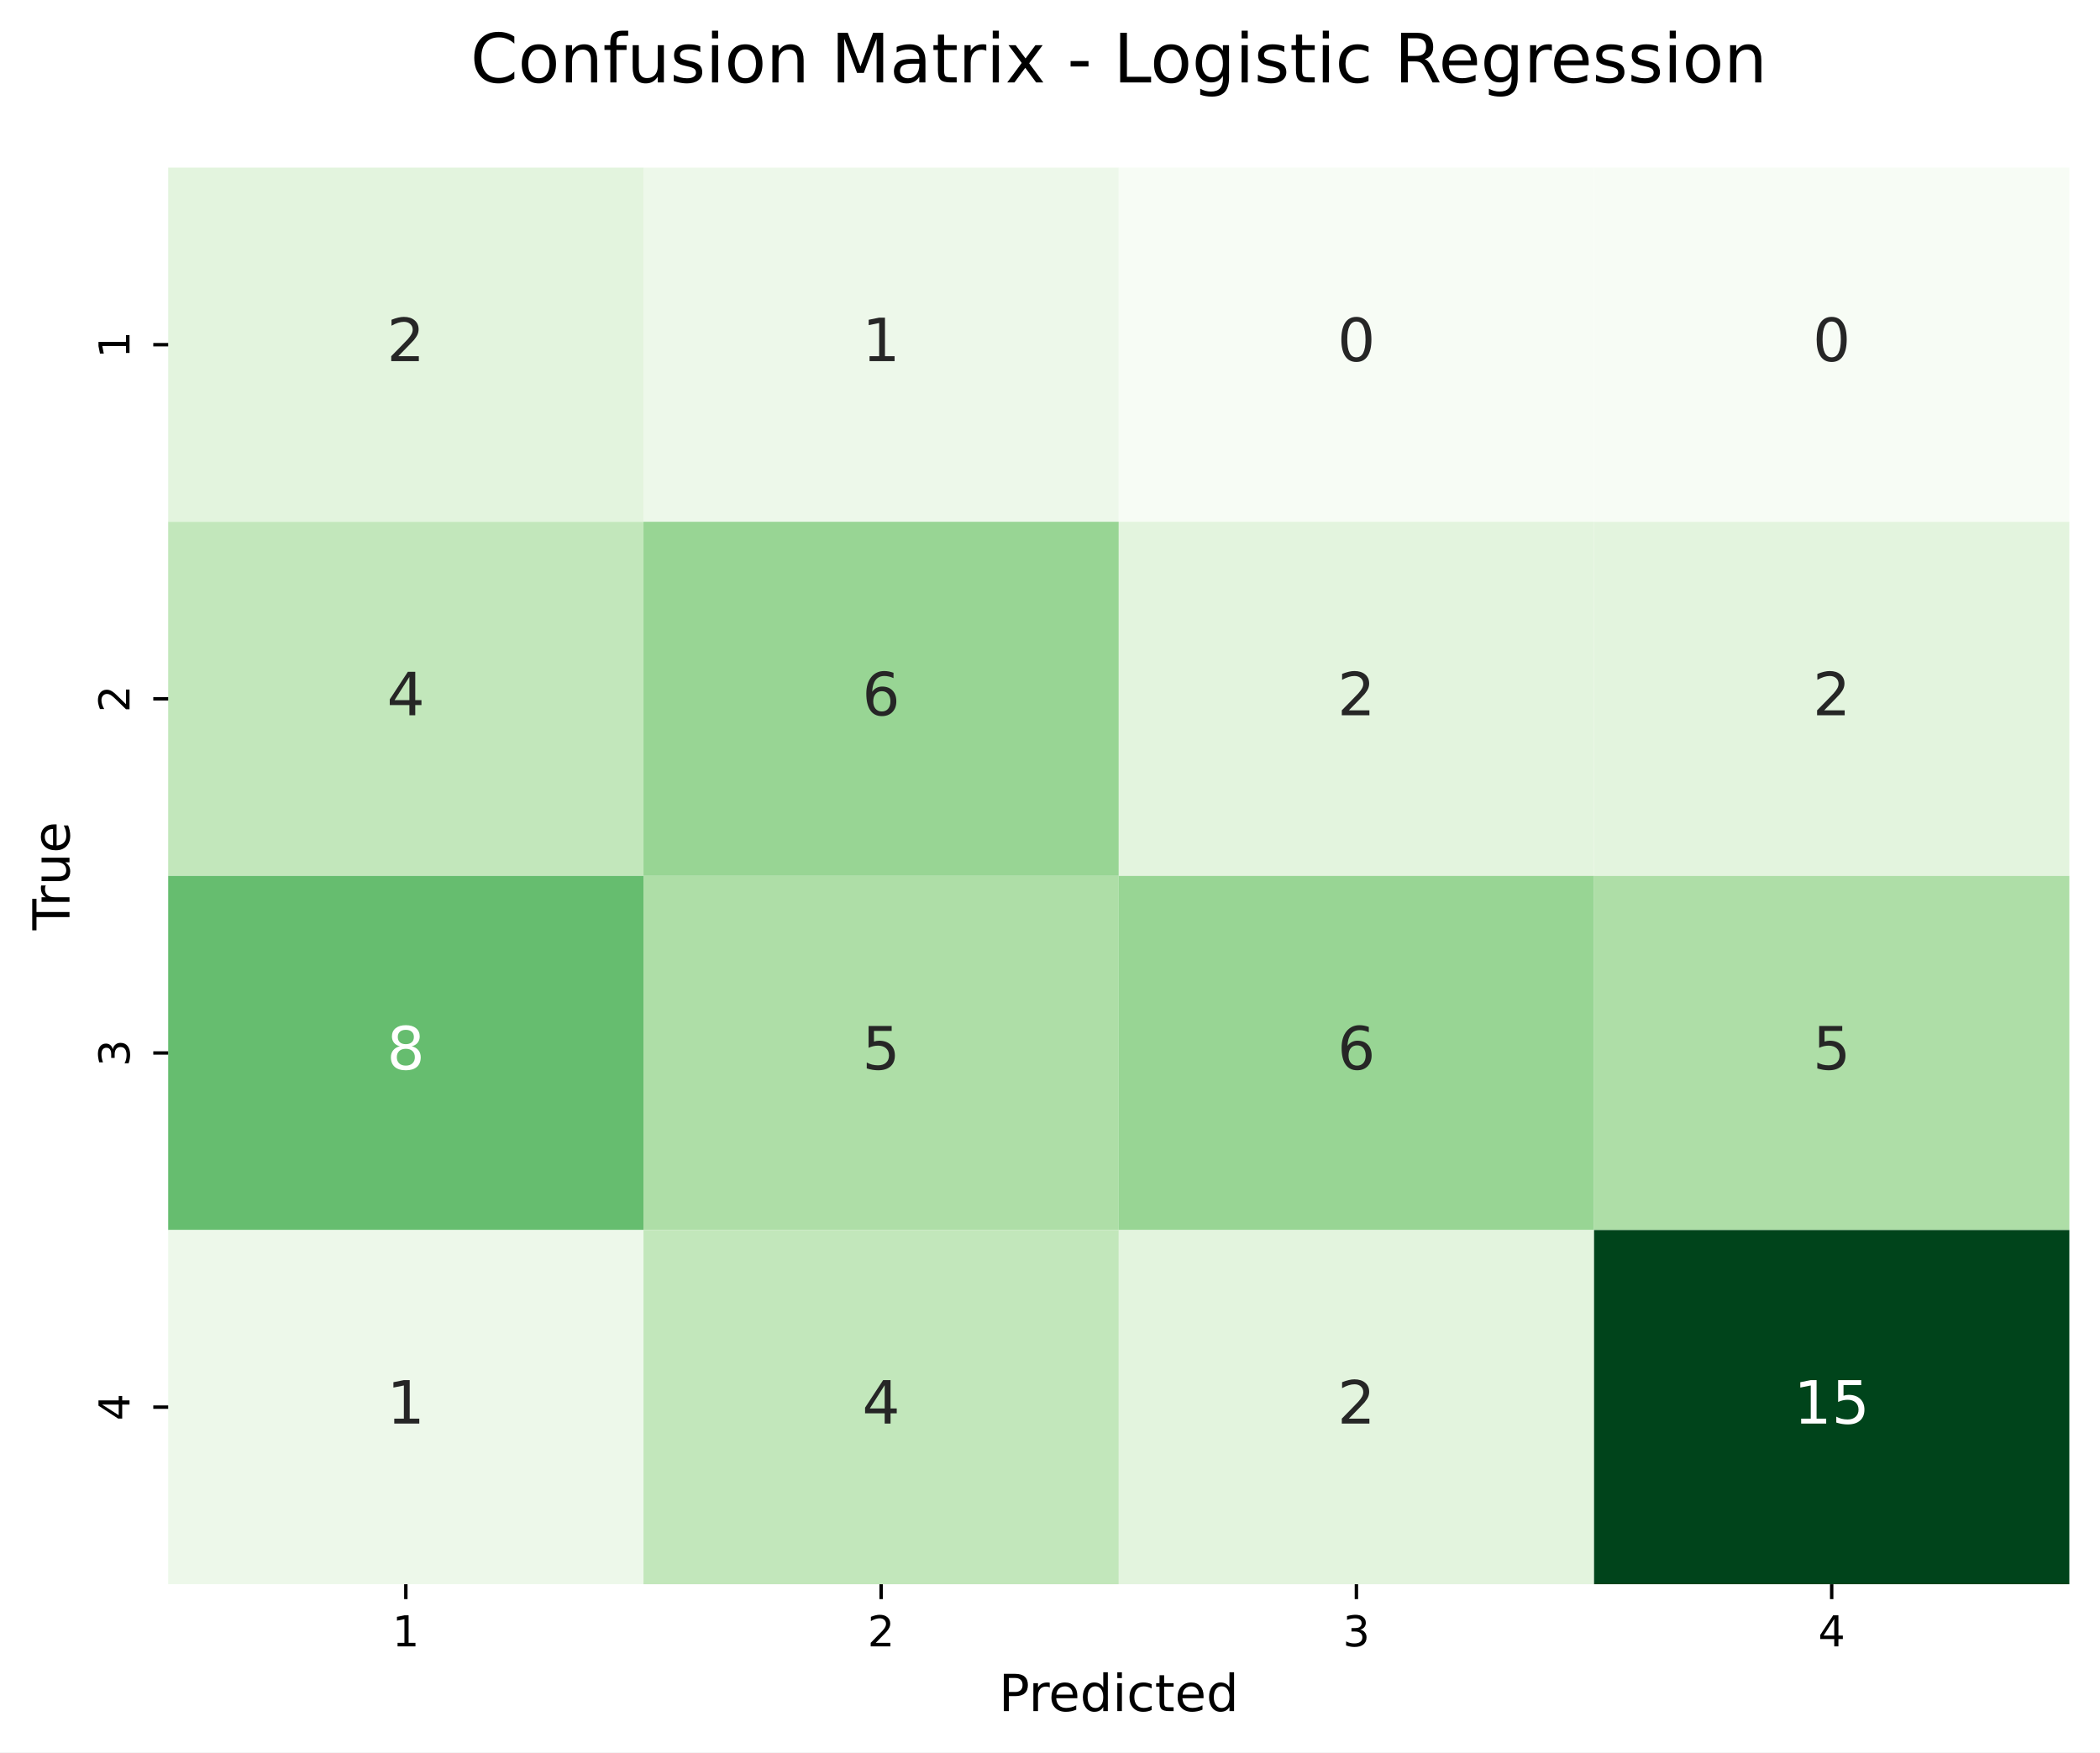
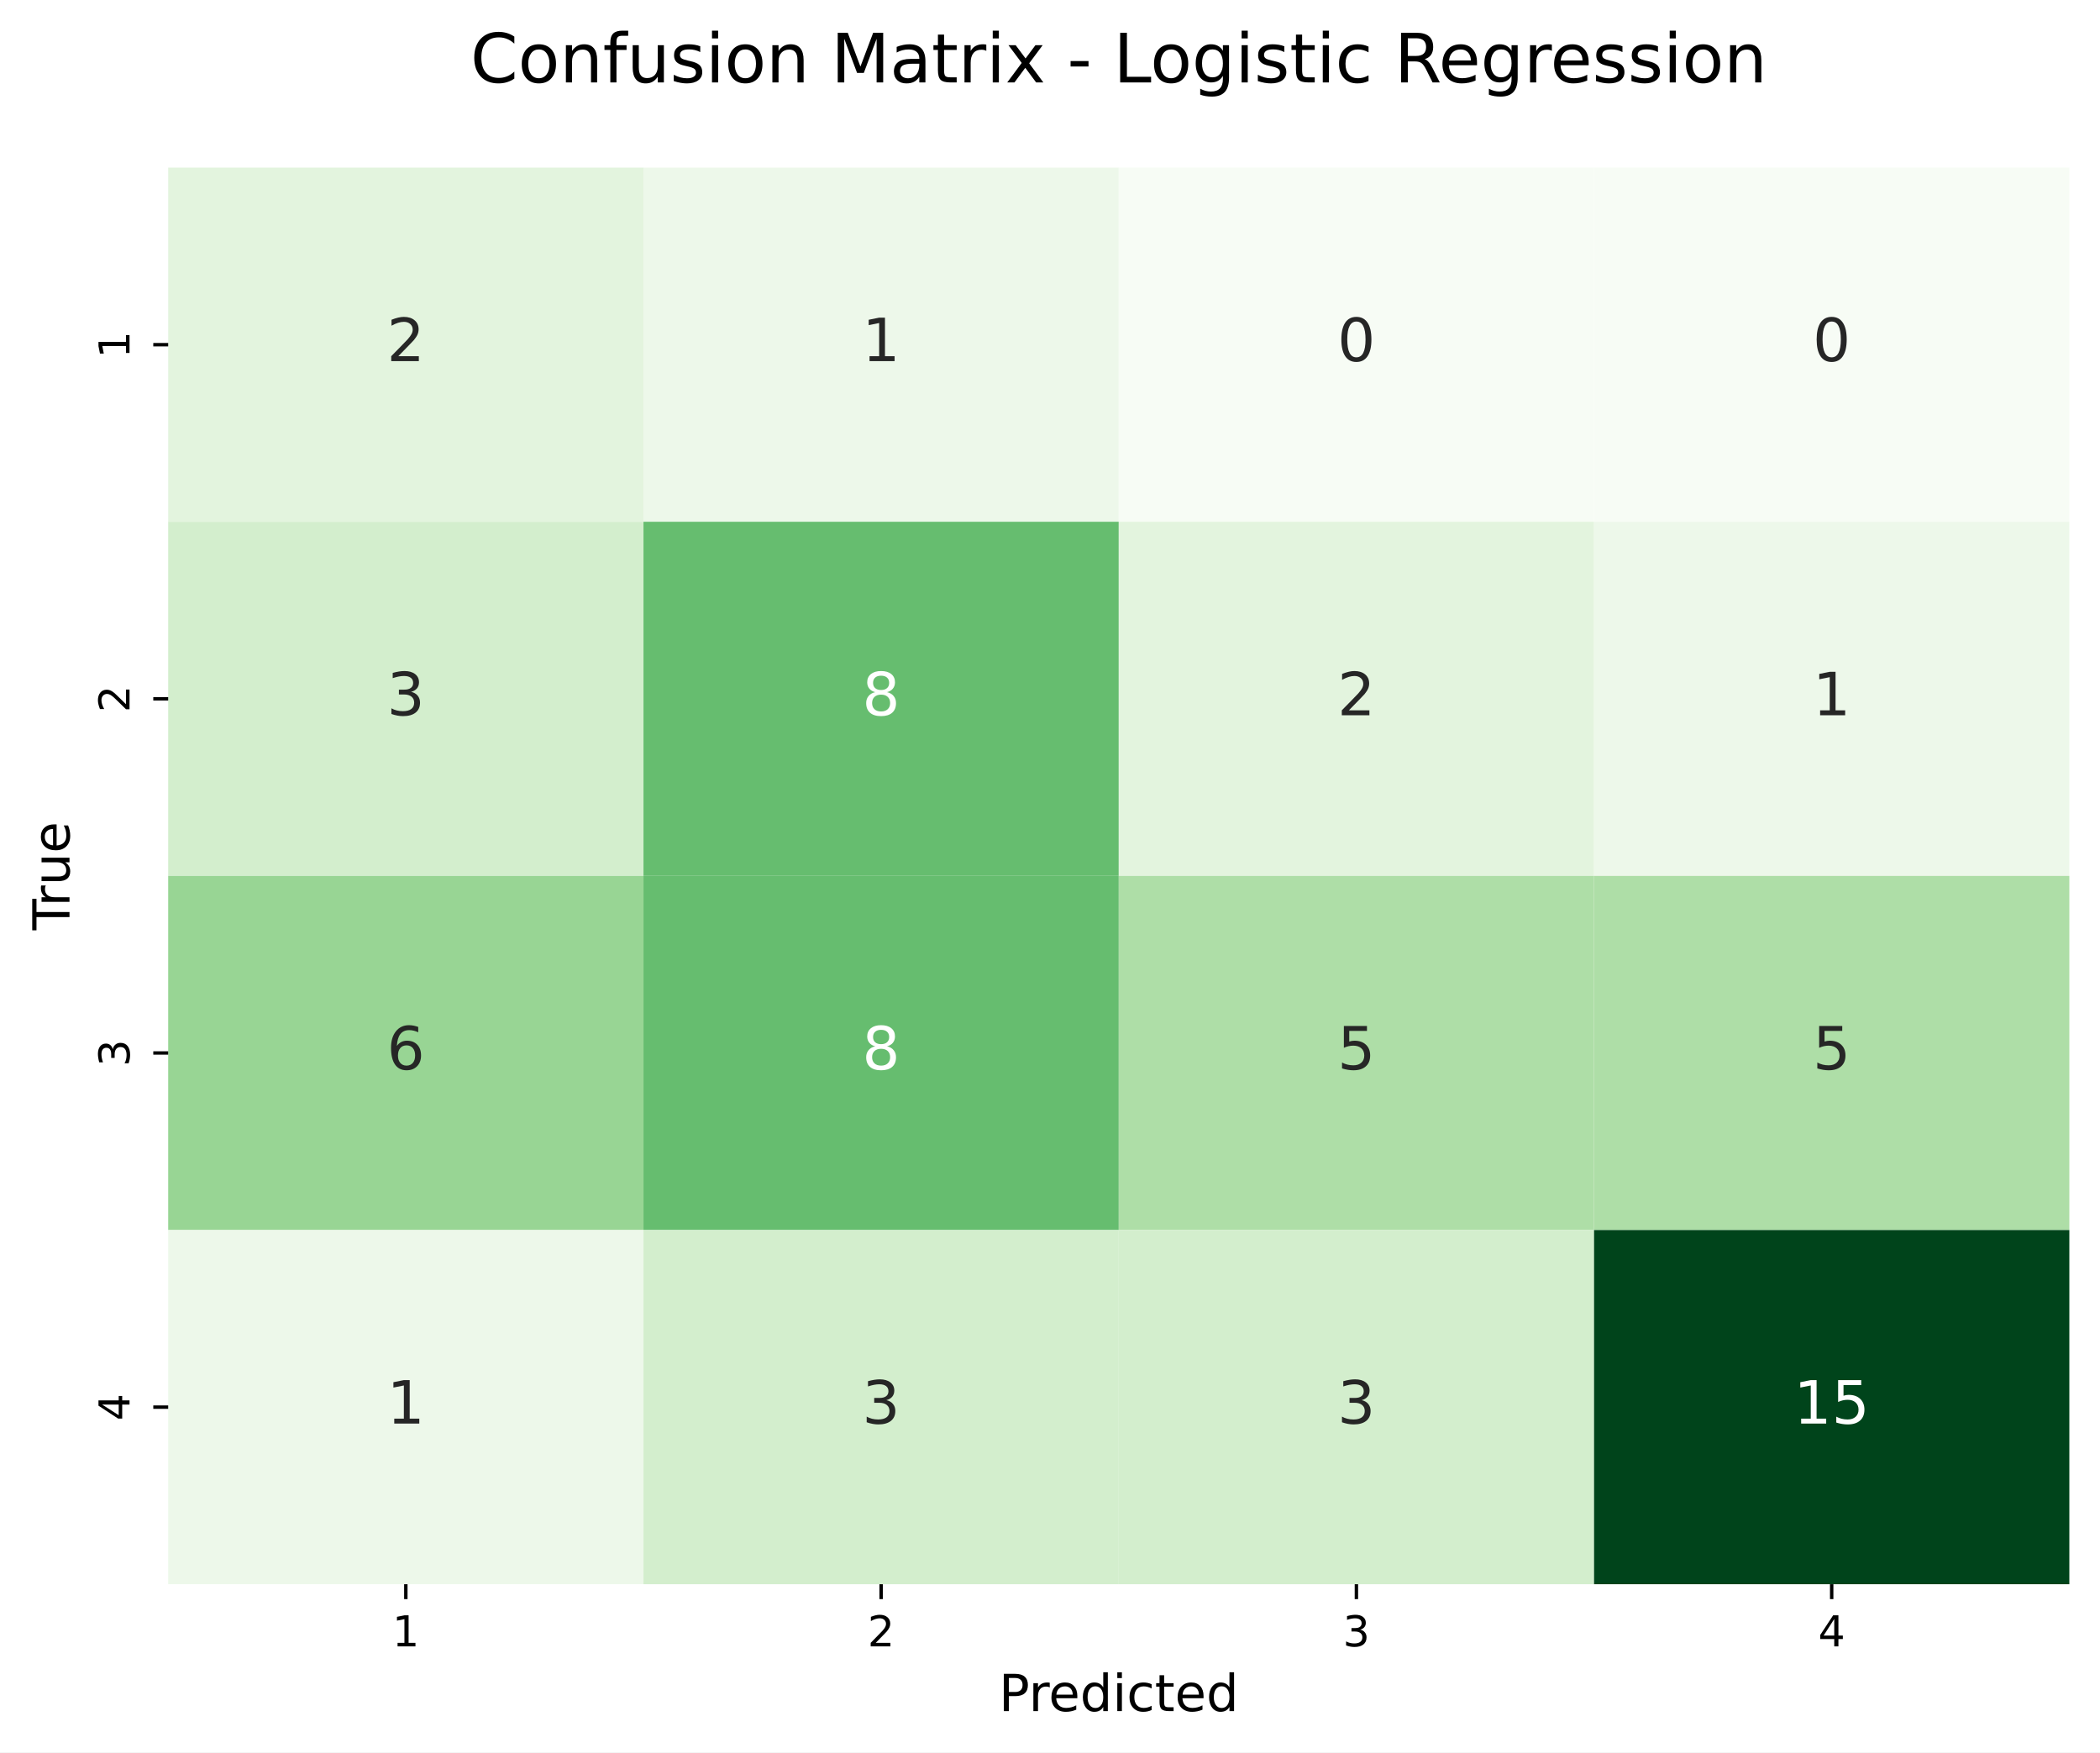
<svg xmlns="http://www.w3.org/2000/svg" xmlns:xlink="http://www.w3.org/1999/xlink" width="493.092pt" height="411.489pt" viewBox="0 0 493.092 411.489" version="1.1">
  <defs>
    <style type="text/css">*{stroke-linejoin: round; stroke-linecap: butt}</style>
  </defs>
  <g id="figure_1">
    <g id="patch_1">
      <path d="M 0 411.489  L 493.092 411.489  L 493.092 0  L 0 0  z " style="fill: #ffffff" />
    </g>
    <g id="axes_1">
      <g id="patch_2">
        <path d="M 39.492 371.998  L 485.892 371.998  L 485.892 39.358  L 39.492 39.358  z " style="fill: #ffffff" />
      </g>
      <g id="QuadMesh_1">
-         <path d="M 39.492 39.358  L 151.092 39.358  L 151.092 122.517  L 39.492 122.517  L 39.492 39.358  " clip-path="url(#p23a42dd1ac)" style="fill: #e3f4de" />
-         <path d="M 151.092 39.358  L 262.692 39.358  L 262.692 122.517  L 151.092 122.517  L 151.092 39.358  " clip-path="url(#p23a42dd1ac)" style="fill: #edf8ea" />
-         <path d="M 262.692 39.358  L 374.292 39.358  L 374.292 122.517  L 262.692 122.517  L 262.692 39.358  " clip-path="url(#p23a42dd1ac)" style="fill: #f7fcf5" />
-         <path d="M 374.292 39.358  L 485.892 39.358  L 485.892 122.517  L 374.292 122.517  L 374.292 39.358  " clip-path="url(#p23a42dd1ac)" style="fill: #f7fcf5" />
-         <path d="M 39.492 122.517  L 151.092 122.517  L 151.092 205.678  L 39.492 205.678  L 39.492 122.517  " clip-path="url(#p23a42dd1ac)" style="fill: #c2e7bb" />
-         <path d="M 151.092 122.517  L 262.692 122.517  L 262.692 205.678  L 151.092 205.678  L 151.092 122.517  " clip-path="url(#p23a42dd1ac)" style="fill: #98d594" />
-         <path d="M 262.692 122.517  L 374.292 122.517  L 374.292 205.678  L 262.692 205.678  L 262.692 122.517  " clip-path="url(#p23a42dd1ac)" style="fill: #e3f4de" />
-         <path d="M 374.292 122.517  L 485.892 122.517  L 485.892 205.678  L 374.292 205.678  L 374.292 122.517  " clip-path="url(#p23a42dd1ac)" style="fill: #e3f4de" />
-         <path d="M 39.492 205.678  L 151.092 205.678  L 151.092 288.837  L 39.492 288.837  L 39.492 205.678  " clip-path="url(#p23a42dd1ac)" style="fill: #66bd6f" />
-         <path d="M 151.092 205.678  L 262.692 205.678  L 262.692 288.837  L 151.092 288.837  L 151.092 205.678  " clip-path="url(#p23a42dd1ac)" style="fill: #aedea7" />
-         <path d="M 262.692 205.678  L 374.292 205.678  L 374.292 288.837  L 262.692 288.837  L 262.692 205.678  " clip-path="url(#p23a42dd1ac)" style="fill: #98d594" />
-         <path d="M 374.292 205.678  L 485.892 205.678  L 485.892 288.837  L 374.292 288.837  L 374.292 205.678  " clip-path="url(#p23a42dd1ac)" style="fill: #aedea7" />
-         <path d="M 39.492 288.837  L 151.092 288.837  L 151.092 371.998  L 39.492 371.998  L 39.492 288.837  " clip-path="url(#p23a42dd1ac)" style="fill: #edf8ea" />
-         <path d="M 151.092 288.837  L 262.692 288.837  L 262.692 371.998  L 151.092 371.998  L 151.092 288.837  " clip-path="url(#p23a42dd1ac)" style="fill: #c2e7bb" />
-         <path d="M 262.692 288.837  L 374.292 288.837  L 374.292 371.998  L 262.692 371.998  L 262.692 288.837  " clip-path="url(#p23a42dd1ac)" style="fill: #e3f4de" />
-         <path d="M 374.292 288.837  L 485.892 288.837  L 485.892 371.998  L 374.292 371.998  L 374.292 288.837  " clip-path="url(#p23a42dd1ac)" style="fill: #00441b" />
+         <path d="M 39.492 39.358  L 151.092 39.358  L 151.092 122.517  L 39.492 122.517  L 39.492 39.358  " clip-path="url(#p1fa0320a65)" style="fill: #e3f4de" />
+         <path d="M 151.092 39.358  L 262.692 39.358  L 262.692 122.517  L 151.092 122.517  L 151.092 39.358  " clip-path="url(#p1fa0320a65)" style="fill: #edf8ea" />
+         <path d="M 262.692 39.358  L 374.292 39.358  L 374.292 122.517  L 262.692 122.517  L 262.692 39.358  " clip-path="url(#p1fa0320a65)" style="fill: #f7fcf5" />
+         <path d="M 374.292 39.358  L 485.892 39.358  L 485.892 122.517  L 374.292 122.517  L 374.292 39.358  " clip-path="url(#p1fa0320a65)" style="fill: #f7fcf5" />
+         <path d="M 39.492 122.517  L 151.092 122.517  L 151.092 205.678  L 39.492 205.678  L 39.492 122.517  " clip-path="url(#p1fa0320a65)" style="fill: #d3eecd" />
+         <path d="M 151.092 122.517  L 262.692 122.517  L 262.692 205.678  L 151.092 205.678  L 151.092 122.517  " clip-path="url(#p1fa0320a65)" style="fill: #66bd6f" />
+         <path d="M 262.692 122.517  L 374.292 122.517  L 374.292 205.678  L 262.692 205.678  L 262.692 122.517  " clip-path="url(#p1fa0320a65)" style="fill: #e3f4de" />
+         <path d="M 374.292 122.517  L 485.892 122.517  L 485.892 205.678  L 374.292 205.678  L 374.292 122.517  " clip-path="url(#p1fa0320a65)" style="fill: #edf8ea" />
+         <path d="M 39.492 205.678  L 151.092 205.678  L 151.092 288.837  L 39.492 288.837  L 39.492 205.678  " clip-path="url(#p1fa0320a65)" style="fill: #98d594" />
+         <path d="M 151.092 205.678  L 262.692 205.678  L 262.692 288.837  L 151.092 288.837  L 151.092 205.678  " clip-path="url(#p1fa0320a65)" style="fill: #66bd6f" />
+         <path d="M 262.692 205.678  L 374.292 205.678  L 374.292 288.837  L 262.692 288.837  L 262.692 205.678  " clip-path="url(#p1fa0320a65)" style="fill: #aedea7" />
+         <path d="M 374.292 205.678  L 485.892 205.678  L 485.892 288.837  L 374.292 288.837  L 374.292 205.678  " clip-path="url(#p1fa0320a65)" style="fill: #aedea7" />
+         <path d="M 39.492 288.837  L 151.092 288.837  L 151.092 371.998  L 39.492 371.998  L 39.492 288.837  " clip-path="url(#p1fa0320a65)" style="fill: #edf8ea" />
+         <path d="M 151.092 288.837  L 262.692 288.837  L 262.692 371.998  L 151.092 371.998  L 151.092 288.837  " clip-path="url(#p1fa0320a65)" style="fill: #d3eecd" />
+         <path d="M 262.692 288.837  L 374.292 288.837  L 374.292 371.998  L 262.692 371.998  L 262.692 288.837  " clip-path="url(#p1fa0320a65)" style="fill: #d3eecd" />
+         <path d="M 374.292 288.837  L 485.892 288.837  L 485.892 371.998  L 374.292 371.998  L 374.292 288.837  " clip-path="url(#p1fa0320a65)" style="fill: #00441b" />
      </g>
      <g id="matplotlib.axis_1">
        <g id="xtick_1">
          <g id="line2d_1">
            <defs>
-               <path id="m7ecb09e442" d="M 0 0  L 0 3.5  " style="stroke: #000000; stroke-width: 0.8" />
+               <path id="m4147bb39a6" d="M 0 0  L 0 3.5  " style="stroke: #000000; stroke-width: 0.8" />
            </defs>
            <g>
-               <use xlink:href="#m7ecb09e442" x="95.292" y="371.998" style="stroke: #000000; stroke-width: 0.8" />
+               <use xlink:href="#m4147bb39a6" x="95.292" y="371.998" style="stroke: #000000; stroke-width: 0.8" />
            </g>
          </g>
          <g id="text_1">
            <g transform="translate(92.11062 386.5959) scale(0.1 -0.1)">
              <defs>
                <path id="DejaVuSans-31" d="M 794 531  L 1825 531  L 1825 4091  L 703 3866  L 703 4441  L 1819 4666  L 2450 4666  L 2450 531  L 3481 531  L 3481 0  L 794 0  L 794 531  z " transform="scale(0.015625)" />
              </defs>
              <use xlink:href="#DejaVuSans-31" />
            </g>
          </g>
        </g>
        <g id="xtick_2">
          <g id="line2d_2">
            <g>
-               <use xlink:href="#m7ecb09e442" x="206.892" y="371.998" style="stroke: #000000; stroke-width: 0.8" />
+               <use xlink:href="#m4147bb39a6" x="206.892" y="371.998" style="stroke: #000000; stroke-width: 0.8" />
            </g>
          </g>
          <g id="text_2">
            <g transform="translate(203.7106 386.5959) scale(0.1 -0.1)">
              <defs>
                <path id="DejaVuSans-32" d="M 1228 531  L 3431 531  L 3431 0  L 469 0  L 469 531  Q 828 903 1448 1529  Q 2069 2156 2228 2338  Q 2531 2678 2651 2914  Q 2772 3150 2772 3378  Q 2772 3750 2511 3984  Q 2250 4219 1831 4219  Q 1534 4219 1204 4116  Q 875 4013 500 3803  L 500 4441  Q 881 4594 1212 4672  Q 1544 4750 1819 4750  Q 2544 4750 2975 4387  Q 3406 4025 3406 3419  Q 3406 3131 3298 2873  Q 3191 2616 2906 2266  Q 2828 2175 2409 1742  Q 1991 1309 1228 531  z " transform="scale(0.015625)" />
              </defs>
              <use xlink:href="#DejaVuSans-32" />
            </g>
          </g>
        </g>
        <g id="xtick_3">
          <g id="line2d_3">
            <g>
-               <use xlink:href="#m7ecb09e442" x="318.492" y="371.998" style="stroke: #000000; stroke-width: 0.8" />
+               <use xlink:href="#m4147bb39a6" x="318.492" y="371.998" style="stroke: #000000; stroke-width: 0.8" />
            </g>
          </g>
          <g id="text_3">
            <g transform="translate(315.3106 386.5959) scale(0.1 -0.1)">
              <defs>
                <path id="DejaVuSans-33" d="M 2597 2516  Q 3050 2419 3304 2112  Q 3559 1806 3559 1356  Q 3559 666 3084 287  Q 2609 -91 1734 -91  Q 1441 -91 1130 -33  Q 819 25 488 141  L 488 750  Q 750 597 1062 519  Q 1375 441 1716 441  Q 2309 441 2620 675  Q 2931 909 2931 1356  Q 2931 1769 2642 2001  Q 2353 2234 1838 2234  L 1294 2234  L 1294 2753  L 1863 2753  Q 2328 2753 2575 2939  Q 2822 3125 2822 3475  Q 2822 3834 2567 4026  Q 2313 4219 1838 4219  Q 1578 4219 1281 4162  Q 984 4106 628 3988  L 628 4550  Q 988 4650 1302 4700  Q 1616 4750 1894 4750  Q 2613 4750 3031 4423  Q 3450 4097 3450 3541  Q 3450 3153 3228 2886  Q 3006 2619 2597 2516  z " transform="scale(0.015625)" />
              </defs>
              <use xlink:href="#DejaVuSans-33" />
            </g>
          </g>
        </g>
        <g id="xtick_4">
          <g id="line2d_4">
            <g>
-               <use xlink:href="#m7ecb09e442" x="430.092" y="371.998" style="stroke: #000000; stroke-width: 0.8" />
+               <use xlink:href="#m4147bb39a6" x="430.092" y="371.998" style="stroke: #000000; stroke-width: 0.8" />
            </g>
          </g>
          <g id="text_4">
            <g transform="translate(426.9106 386.5959) scale(0.1 -0.1)">
              <defs>
                <path id="DejaVuSans-34" d="M 2419 4116  L 825 1625  L 2419 1625  L 2419 4116  z M 2253 4666  L 3047 4666  L 3047 1625  L 3713 1625  L 3713 1100  L 3047 1100  L 3047 0  L 2419 0  L 2419 1100  L 313 1100  L 313 1709  L 2253 4666  z " transform="scale(0.015625)" />
              </defs>
              <use xlink:href="#DejaVuSans-34" />
            </g>
          </g>
        </g>
        <g id="text_5">
          <g transform="translate(234.5275 401.7937) scale(0.12 -0.12)">
            <defs>
              <path id="DejaVuSans-50" d="M 1259 4147  L 1259 2394  L 2053 2394  Q 2494 2394 2734 2622  Q 2975 2850 2975 3272  Q 2975 3691 2734 3919  Q 2494 4147 2053 4147  L 1259 4147  z M 628 4666  L 2053 4666  Q 2838 4666 3239 4311  Q 3641 3956 3641 3272  Q 3641 2581 3239 2228  Q 2838 1875 2053 1875  L 1259 1875  L 1259 0  L 628 0  L 628 4666  z " transform="scale(0.015625)" />
              <path id="DejaVuSans-72" d="M 2631 2963  Q 2534 3019 2420 3045  Q 2306 3072 2169 3072  Q 1681 3072 1420 2755  Q 1159 2438 1159 1844  L 1159 0  L 581 0  L 581 3500  L 1159 3500  L 1159 2956  Q 1341 3275 1631 3429  Q 1922 3584 2338 3584  Q 2397 3584 2469 3576  Q 2541 3569 2628 3553  L 2631 2963  z " transform="scale(0.015625)" />
              <path id="DejaVuSans-65" d="M 3597 1894  L 3597 1613  L 953 1613  Q 991 1019 1311 708  Q 1631 397 2203 397  Q 2534 397 2845 478  Q 3156 559 3463 722  L 3463 178  Q 3153 47 2828 -22  Q 2503 -91 2169 -91  Q 1331 -91 842 396  Q 353 884 353 1716  Q 353 2575 817 3079  Q 1281 3584 2069 3584  Q 2775 3584 3186 3129  Q 3597 2675 3597 1894  z M 3022 2063  Q 3016 2534 2758 2815  Q 2500 3097 2075 3097  Q 1594 3097 1305 2825  Q 1016 2553 972 2059  L 3022 2063  z " transform="scale(0.015625)" />
              <path id="DejaVuSans-64" d="M 2906 2969  L 2906 4863  L 3481 4863  L 3481 0  L 2906 0  L 2906 525  Q 2725 213 2448 61  Q 2172 -91 1784 -91  Q 1150 -91 751 415  Q 353 922 353 1747  Q 353 2572 751 3078  Q 1150 3584 1784 3584  Q 2172 3584 2448 3432  Q 2725 3281 2906 2969  z M 947 1747  Q 947 1113 1208 752  Q 1469 391 1925 391  Q 2381 391 2643 752  Q 2906 1113 2906 1747  Q 2906 2381 2643 2742  Q 2381 3103 1925 3103  Q 1469 3103 1208 2742  Q 947 2381 947 1747  z " transform="scale(0.015625)" />
              <path id="DejaVuSans-69" d="M 603 3500  L 1178 3500  L 1178 0  L 603 0  L 603 3500  z M 603 4863  L 1178 4863  L 1178 4134  L 603 4134  L 603 4863  z " transform="scale(0.015625)" />
              <path id="DejaVuSans-63" d="M 3122 3366  L 3122 2828  Q 2878 2963 2633 3030  Q 2388 3097 2138 3097  Q 1578 3097 1268 2742  Q 959 2388 959 1747  Q 959 1106 1268 751  Q 1578 397 2138 397  Q 2388 397 2633 464  Q 2878 531 3122 666  L 3122 134  Q 2881 22 2623 -34  Q 2366 -91 2075 -91  Q 1284 -91 818 406  Q 353 903 353 1747  Q 353 2603 823 3093  Q 1294 3584 2113 3584  Q 2378 3584 2631 3529  Q 2884 3475 3122 3366  z " transform="scale(0.015625)" />
              <path id="DejaVuSans-74" d="M 1172 4494  L 1172 3500  L 2356 3500  L 2356 3053  L 1172 3053  L 1172 1153  Q 1172 725 1289 603  Q 1406 481 1766 481  L 2356 481  L 2356 0  L 1766 0  Q 1100 0 847 248  Q 594 497 594 1153  L 594 3053  L 172 3053  L 172 3500  L 594 3500  L 594 4494  L 1172 4494  z " transform="scale(0.015625)" />
            </defs>
            <use xlink:href="#DejaVuSans-50" />
            <use xlink:href="#DejaVuSans-72" transform="translate(58.55273 0)" />
            <use xlink:href="#DejaVuSans-65" transform="translate(97.41602 0)" />
            <use xlink:href="#DejaVuSans-64" transform="translate(158.9395 0)" />
            <use xlink:href="#DejaVuSans-69" transform="translate(222.416 0)" />
            <use xlink:href="#DejaVuSans-63" transform="translate(250.1992 0)" />
            <use xlink:href="#DejaVuSans-74" transform="translate(305.1797 0)" />
            <use xlink:href="#DejaVuSans-65" transform="translate(344.3887 0)" />
            <use xlink:href="#DejaVuSans-64" transform="translate(405.9121 0)" />
          </g>
        </g>
      </g>
      <g id="matplotlib.axis_2">
        <g id="ytick_1">
          <g id="line2d_5">
            <defs>
-               <path id="m5be54f8c4c" d="M 0 0  L -3.5 0  " style="stroke: #000000; stroke-width: 0.8" />
+               <path id="mae465fea0f" d="M 0 0  L -3.5 0  " style="stroke: #000000; stroke-width: 0.8" />
            </defs>
            <g>
-               <use xlink:href="#m5be54f8c4c" x="39.492" y="80.938" style="stroke: #000000; stroke-width: 0.8" />
+               <use xlink:href="#mae465fea0f" x="39.492" y="80.938" style="stroke: #000000; stroke-width: 0.8" />
            </g>
          </g>
          <g id="text_6">
            <g transform="translate(30.41219 84.11875) rotate(-90) scale(0.1 -0.1)">
              <use xlink:href="#DejaVuSans-31" />
            </g>
          </g>
        </g>
        <g id="ytick_2">
          <g id="line2d_6">
            <g>
-               <use xlink:href="#m5be54f8c4c" x="39.492" y="164.097" style="stroke: #000000; stroke-width: 0.8" />
+               <use xlink:href="#mae465fea0f" x="39.492" y="164.097" style="stroke: #000000; stroke-width: 0.8" />
            </g>
          </g>
          <g id="text_7">
            <g transform="translate(30.41219 167.2788) rotate(-90) scale(0.1 -0.1)">
              <use xlink:href="#DejaVuSans-32" />
            </g>
          </g>
        </g>
        <g id="ytick_3">
          <g id="line2d_7">
            <g>
-               <use xlink:href="#m5be54f8c4c" x="39.492" y="247.257" style="stroke: #000000; stroke-width: 0.8" />
+               <use xlink:href="#mae465fea0f" x="39.492" y="247.257" style="stroke: #000000; stroke-width: 0.8" />
            </g>
          </g>
          <g id="text_8">
            <g transform="translate(30.41219 250.4387) rotate(-90) scale(0.1 -0.1)">
              <use xlink:href="#DejaVuSans-33" />
            </g>
          </g>
        </g>
        <g id="ytick_4">
          <g id="line2d_8">
            <g>
-               <use xlink:href="#m5be54f8c4c" x="39.492" y="330.418" style="stroke: #000000; stroke-width: 0.8" />
+               <use xlink:href="#mae465fea0f" x="39.492" y="330.418" style="stroke: #000000; stroke-width: 0.8" />
            </g>
          </g>
          <g id="text_9">
            <g transform="translate(30.41219 333.5987) rotate(-90) scale(0.1 -0.1)">
              <use xlink:href="#DejaVuSans-34" />
            </g>
          </g>
        </g>
        <g id="text_10">
          <g transform="translate(16.31812 218.4181) rotate(-90) scale(0.12 -0.12)">
            <defs>
              <path id="DejaVuSans-54" d="M -19 4666  L 3928 4666  L 3928 4134  L 2272 4134  L 2272 0  L 1638 0  L 1638 4134  L -19 4134  L -19 4666  z " transform="scale(0.015625)" />
              <path id="DejaVuSans-75" d="M 544 1381  L 544 3500  L 1119 3500  L 1119 1403  Q 1119 906 1312 657  Q 1506 409 1894 409  Q 2359 409 2629 706  Q 2900 1003 2900 1516  L 2900 3500  L 3475 3500  L 3475 0  L 2900 0  L 2900 538  Q 2691 219 2414 64  Q 2138 -91 1772 -91  Q 1169 -91 856 284  Q 544 659 544 1381  z M 1991 3584  L 1991 3584  z " transform="scale(0.015625)" />
            </defs>
            <use xlink:href="#DejaVuSans-54" />
            <use xlink:href="#DejaVuSans-72" transform="translate(46.33398 0)" />
            <use xlink:href="#DejaVuSans-75" transform="translate(87.44727 0)" />
            <use xlink:href="#DejaVuSans-65" transform="translate(150.8262 0)" />
          </g>
        </g>
      </g>
      <g id="text_11">
        <g style="fill: #262626" transform="translate(90.83813 84.80062) scale(0.14 -0.14)">
          <use xlink:href="#DejaVuSans-32" />
        </g>
      </g>
      <g id="text_12">
        <g style="fill: #262626" transform="translate(202.4381 84.80062) scale(0.14 -0.14)">
          <use xlink:href="#DejaVuSans-31" />
        </g>
      </g>
      <g id="text_13">
        <g style="fill: #262626" transform="translate(314.0381 84.80062) scale(0.14 -0.14)">
          <defs>
            <path id="DejaVuSans-30" d="M 2034 4250  Q 1547 4250 1301 3770  Q 1056 3291 1056 2328  Q 1056 1369 1301 889  Q 1547 409 2034 409  Q 2525 409 2770 889  Q 3016 1369 3016 2328  Q 3016 3291 2770 3770  Q 2525 4250 2034 4250  z M 2034 4750  Q 2819 4750 3233 4129  Q 3647 3509 3647 2328  Q 3647 1150 3233 529  Q 2819 -91 2034 -91  Q 1250 -91 836 529  Q 422 1150 422 2328  Q 422 3509 836 4129  Q 1250 4750 2034 4750  z " transform="scale(0.015625)" />
          </defs>
          <use xlink:href="#DejaVuSans-30" />
        </g>
      </g>
      <g id="text_14">
        <g style="fill: #262626" transform="translate(425.6381 84.80062) scale(0.14 -0.14)">
          <use xlink:href="#DejaVuSans-30" />
        </g>
      </g>
      <g id="text_15">
        <g style="fill: #262626" transform="translate(90.83813 167.9606) scale(0.14 -0.14)">
-           <use xlink:href="#DejaVuSans-34" />
+           <use xlink:href="#DejaVuSans-33" />
        </g>
      </g>
      <g id="text_16">
-         <g style="fill: #262626" transform="translate(202.4381 167.9606) scale(0.14 -0.14)">
-           <defs>
-             <path id="DejaVuSans-36" d="M 2113 2584  Q 1688 2584 1439 2293  Q 1191 2003 1191 1497  Q 1191 994 1439 701  Q 1688 409 2113 409  Q 2538 409 2786 701  Q 3034 994 3034 1497  Q 3034 2003 2786 2293  Q 2538 2584 2113 2584  z M 3366 4563  L 3366 3988  Q 3128 4100 2886 4159  Q 2644 4219 2406 4219  Q 1781 4219 1451 3797  Q 1122 3375 1075 2522  Q 1259 2794 1537 2939  Q 1816 3084 2150 3084  Q 2853 3084 3261 2657  Q 3669 2231 3669 1497  Q 3669 778 3244 343  Q 2819 -91 2113 -91  Q 1303 -91 875 529  Q 447 1150 447 2328  Q 447 3434 972 4092  Q 1497 4750 2381 4750  Q 2619 4750 2861 4703  Q 3103 4656 3366 4563  z " transform="scale(0.015625)" />
-           </defs>
-           <use xlink:href="#DejaVuSans-36" />
+         <g style="fill: #ffffff" transform="translate(202.4381 167.9606) scale(0.14 -0.14)">
+           <defs>
+             <path id="DejaVuSans-38" d="M 2034 2216  Q 1584 2216 1326 1975  Q 1069 1734 1069 1313  Q 1069 891 1326 650  Q 1584 409 2034 409  Q 2484 409 2743 651  Q 3003 894 3003 1313  Q 3003 1734 2745 1975  Q 2488 2216 2034 2216  z M 1403 2484  Q 997 2584 770 2862  Q 544 3141 544 3541  Q 544 4100 942 4425  Q 1341 4750 2034 4750  Q 2731 4750 3128 4425  Q 3525 4100 3525 3541  Q 3525 3141 3298 2862  Q 3072 2584 2669 2484  Q 3125 2378 3379 2068  Q 3634 1759 3634 1313  Q 3634 634 3220 271  Q 2806 -91 2034 -91  Q 1263 -91 848 271  Q 434 634 434 1313  Q 434 1759 690 2068  Q 947 2378 1403 2484  z M 1172 3481  Q 1172 3119 1398 2916  Q 1625 2713 2034 2713  Q 2441 2713 2670 2916  Q 2900 3119 2900 3481  Q 2900 3844 2670 4047  Q 2441 4250 2034 4250  Q 1625 4250 1398 4047  Q 1172 3844 1172 3481  z " transform="scale(0.015625)" />
+           </defs>
+           <use xlink:href="#DejaVuSans-38" />
        </g>
      </g>
      <g id="text_17">
        <g style="fill: #262626" transform="translate(314.0381 167.9606) scale(0.14 -0.14)">
          <use xlink:href="#DejaVuSans-32" />
        </g>
      </g>
      <g id="text_18">
        <g style="fill: #262626" transform="translate(425.6381 167.9606) scale(0.14 -0.14)">
-           <use xlink:href="#DejaVuSans-32" />
+           <use xlink:href="#DejaVuSans-31" />
        </g>
      </g>
      <g id="text_19">
-         <g style="fill: #ffffff" transform="translate(90.83813 251.1206) scale(0.14 -0.14)">
-           <defs>
-             <path id="DejaVuSans-38" d="M 2034 2216  Q 1584 2216 1326 1975  Q 1069 1734 1069 1313  Q 1069 891 1326 650  Q 1584 409 2034 409  Q 2484 409 2743 651  Q 3003 894 3003 1313  Q 3003 1734 2745 1975  Q 2488 2216 2034 2216  z M 1403 2484  Q 997 2584 770 2862  Q 544 3141 544 3541  Q 544 4100 942 4425  Q 1341 4750 2034 4750  Q 2731 4750 3128 4425  Q 3525 4100 3525 3541  Q 3525 3141 3298 2862  Q 3072 2584 2669 2484  Q 3125 2378 3379 2068  Q 3634 1759 3634 1313  Q 3634 634 3220 271  Q 2806 -91 2034 -91  Q 1263 -91 848 271  Q 434 634 434 1313  Q 434 1759 690 2068  Q 947 2378 1403 2484  z M 1172 3481  Q 1172 3119 1398 2916  Q 1625 2713 2034 2713  Q 2441 2713 2670 2916  Q 2900 3119 2900 3481  Q 2900 3844 2670 4047  Q 2441 4250 2034 4250  Q 1625 4250 1398 4047  Q 1172 3844 1172 3481  z " transform="scale(0.015625)" />
-           </defs>
+         <g style="fill: #262626" transform="translate(90.83813 251.1206) scale(0.14 -0.14)">
+           <defs>
+             <path id="DejaVuSans-36" d="M 2113 2584  Q 1688 2584 1439 2293  Q 1191 2003 1191 1497  Q 1191 994 1439 701  Q 1688 409 2113 409  Q 2538 409 2786 701  Q 3034 994 3034 1497  Q 3034 2003 2786 2293  Q 2538 2584 2113 2584  z M 3366 4563  L 3366 3988  Q 3128 4100 2886 4159  Q 2644 4219 2406 4219  Q 1781 4219 1451 3797  Q 1122 3375 1075 2522  Q 1259 2794 1537 2939  Q 1816 3084 2150 3084  Q 2853 3084 3261 2657  Q 3669 2231 3669 1497  Q 3669 778 3244 343  Q 2819 -91 2113 -91  Q 1303 -91 875 529  Q 447 1150 447 2328  Q 447 3434 972 4092  Q 1497 4750 2381 4750  Q 2619 4750 2861 4703  Q 3103 4656 3366 4563  z " transform="scale(0.015625)" />
+           </defs>
+           <use xlink:href="#DejaVuSans-36" />
+         </g>
+       </g>
+       <g id="text_20">
+         <g style="fill: #ffffff" transform="translate(202.4381 251.1206) scale(0.14 -0.14)">
          <use xlink:href="#DejaVuSans-38" />
-         </g>
-       </g>
-       <g id="text_20">
-         <g style="fill: #262626" transform="translate(202.4381 251.1206) scale(0.14 -0.14)">
-           <defs>
-             <path id="DejaVuSans-35" d="M 691 4666  L 3169 4666  L 3169 4134  L 1269 4134  L 1269 2991  Q 1406 3038 1543 3061  Q 1681 3084 1819 3084  Q 2600 3084 3056 2656  Q 3513 2228 3513 1497  Q 3513 744 3044 326  Q 2575 -91 1722 -91  Q 1428 -91 1123 -41  Q 819 9 494 109  L 494 744  Q 775 591 1075 516  Q 1375 441 1709 441  Q 2250 441 2565 725  Q 2881 1009 2881 1497  Q 2881 1984 2565 2268  Q 2250 2553 1709 2553  Q 1456 2553 1204 2497  Q 953 2441 691 2322  L 691 4666  z " transform="scale(0.015625)" />
-           </defs>
-           <use xlink:href="#DejaVuSans-35" />
        </g>
      </g>
      <g id="text_21">
        <g style="fill: #262626" transform="translate(314.0381 251.1206) scale(0.14 -0.14)">
-           <use xlink:href="#DejaVuSans-36" />
+           <defs>
+             <path id="DejaVuSans-35" d="M 691 4666  L 3169 4666  L 3169 4134  L 1269 4134  L 1269 2991  Q 1406 3038 1543 3061  Q 1681 3084 1819 3084  Q 2600 3084 3056 2656  Q 3513 2228 3513 1497  Q 3513 744 3044 326  Q 2575 -91 1722 -91  Q 1428 -91 1123 -41  Q 819 9 494 109  L 494 744  Q 775 591 1075 516  Q 1375 441 1709 441  Q 2250 441 2565 725  Q 2881 1009 2881 1497  Q 2881 1984 2565 2268  Q 2250 2553 1709 2553  Q 1456 2553 1204 2497  Q 953 2441 691 2322  L 691 4666  z " transform="scale(0.015625)" />
+           </defs>
+           <use xlink:href="#DejaVuSans-35" />
        </g>
      </g>
      <g id="text_22">
        <g style="fill: #262626" transform="translate(425.6381 251.1206) scale(0.14 -0.14)">
          <use xlink:href="#DejaVuSans-35" />
        </g>
      </g>
      <g id="text_23">
        <g style="fill: #262626" transform="translate(90.83813 334.2806) scale(0.14 -0.14)">
          <use xlink:href="#DejaVuSans-31" />
        </g>
      </g>
      <g id="text_24">
        <g style="fill: #262626" transform="translate(202.4381 334.2806) scale(0.14 -0.14)">
-           <use xlink:href="#DejaVuSans-34" />
+           <use xlink:href="#DejaVuSans-33" />
        </g>
      </g>
      <g id="text_25">
        <g style="fill: #262626" transform="translate(314.0381 334.2806) scale(0.14 -0.14)">
-           <use xlink:href="#DejaVuSans-32" />
+           <use xlink:href="#DejaVuSans-33" />
        </g>
      </g>
      <g id="text_26">
        <g style="fill: #ffffff" transform="translate(421.1844 334.2806) scale(0.14 -0.14)">
          <use xlink:href="#DejaVuSans-31" />
          <use xlink:href="#DejaVuSans-35" transform="translate(63.62305 0)" />
        </g>
      </g>
      <g id="text_27">
        <g transform="translate(110.4631 19.3575) scale(0.16 -0.16)">
          <defs>
            <path id="DejaVuSans-43" d="M 4122 4306  L 4122 3641  Q 3803 3938 3442 4084  Q 3081 4231 2675 4231  Q 1875 4231 1450 3742  Q 1025 3253 1025 2328  Q 1025 1406 1450 917  Q 1875 428 2675 428  Q 3081 428 3442 575  Q 3803 722 4122 1019  L 4122 359  Q 3791 134 3420 21  Q 3050 -91 2638 -91  Q 1578 -91 968 557  Q 359 1206 359 2328  Q 359 3453 968 4101  Q 1578 4750 2638 4750  Q 3056 4750 3426 4639  Q 3797 4528 4122 4306  z " transform="scale(0.015625)" />
            <path id="DejaVuSans-6f" d="M 1959 3097  Q 1497 3097 1228 2736  Q 959 2375 959 1747  Q 959 1119 1226 758  Q 1494 397 1959 397  Q 2419 397 2687 759  Q 2956 1122 2956 1747  Q 2956 2369 2687 2733  Q 2419 3097 1959 3097  z M 1959 3584  Q 2709 3584 3137 3096  Q 3566 2609 3566 1747  Q 3566 888 3137 398  Q 2709 -91 1959 -91  Q 1206 -91 779 398  Q 353 888 353 1747  Q 353 2609 779 3096  Q 1206 3584 1959 3584  z " transform="scale(0.015625)" />
            <path id="DejaVuSans-6e" d="M 3513 2113  L 3513 0  L 2938 0  L 2938 2094  Q 2938 2591 2744 2837  Q 2550 3084 2163 3084  Q 1697 3084 1428 2787  Q 1159 2491 1159 1978  L 1159 0  L 581 0  L 581 3500  L 1159 3500  L 1159 2956  Q 1366 3272 1645 3428  Q 1925 3584 2291 3584  Q 2894 3584 3203 3211  Q 3513 2838 3513 2113  z " transform="scale(0.015625)" />
            <path id="DejaVuSans-66" d="M 2375 4863  L 2375 4384  L 1825 4384  Q 1516 4384 1395 4259  Q 1275 4134 1275 3809  L 1275 3500  L 2222 3500  L 2222 3053  L 1275 3053  L 1275 0  L 697 0  L 697 3053  L 147 3053  L 147 3500  L 697 3500  L 697 3744  Q 697 4328 969 4595  Q 1241 4863 1831 4863  L 2375 4863  z " transform="scale(0.015625)" />
            <path id="DejaVuSans-73" d="M 2834 3397  L 2834 2853  Q 2591 2978 2328 3040  Q 2066 3103 1784 3103  Q 1356 3103 1142 2972  Q 928 2841 928 2578  Q 928 2378 1081 2264  Q 1234 2150 1697 2047  L 1894 2003  Q 2506 1872 2764 1633  Q 3022 1394 3022 966  Q 3022 478 2636 193  Q 2250 -91 1575 -91  Q 1294 -91 989 -36  Q 684 19 347 128  L 347 722  Q 666 556 975 473  Q 1284 391 1588 391  Q 1994 391 2212 530  Q 2431 669 2431 922  Q 2431 1156 2273 1281  Q 2116 1406 1581 1522  L 1381 1569  Q 847 1681 609 1914  Q 372 2147 372 2553  Q 372 3047 722 3315  Q 1072 3584 1716 3584  Q 2034 3584 2315 3537  Q 2597 3491 2834 3397  z " transform="scale(0.015625)" />
            <path id="DejaVuSans-20" transform="scale(0.015625)" />
            <path id="DejaVuSans-4d" d="M 628 4666  L 1569 4666  L 2759 1491  L 3956 4666  L 4897 4666  L 4897 0  L 4281 0  L 4281 4097  L 3078 897  L 2444 897  L 1241 4097  L 1241 0  L 628 0  L 628 4666  z " transform="scale(0.015625)" />
            <path id="DejaVuSans-61" d="M 2194 1759  Q 1497 1759 1228 1600  Q 959 1441 959 1056  Q 959 750 1161 570  Q 1363 391 1709 391  Q 2188 391 2477 730  Q 2766 1069 2766 1631  L 2766 1759  L 2194 1759  z M 3341 1997  L 3341 0  L 2766 0  L 2766 531  Q 2569 213 2275 61  Q 1981 -91 1556 -91  Q 1019 -91 701 211  Q 384 513 384 1019  Q 384 1609 779 1909  Q 1175 2209 1959 2209  L 2766 2209  L 2766 2266  Q 2766 2663 2505 2880  Q 2244 3097 1772 3097  Q 1472 3097 1187 3025  Q 903 2953 641 2809  L 641 3341  Q 956 3463 1253 3523  Q 1550 3584 1831 3584  Q 2591 3584 2966 3190  Q 3341 2797 3341 1997  z " transform="scale(0.015625)" />
            <path id="DejaVuSans-78" d="M 3513 3500  L 2247 1797  L 3578 0  L 2900 0  L 1881 1375  L 863 0  L 184 0  L 1544 1831  L 300 3500  L 978 3500  L 1906 2253  L 2834 3500  L 3513 3500  z " transform="scale(0.015625)" />
            <path id="DejaVuSans-2d" d="M 313 2009  L 1997 2009  L 1997 1497  L 313 1497  L 313 2009  z " transform="scale(0.015625)" />
            <path id="DejaVuSans-4c" d="M 628 4666  L 1259 4666  L 1259 531  L 3531 531  L 3531 0  L 628 0  L 628 4666  z " transform="scale(0.015625)" />
            <path id="DejaVuSans-67" d="M 2906 1791  Q 2906 2416 2648 2759  Q 2391 3103 1925 3103  Q 1463 3103 1205 2759  Q 947 2416 947 1791  Q 947 1169 1205 825  Q 1463 481 1925 481  Q 2391 481 2648 825  Q 2906 1169 2906 1791  z M 3481 434  Q 3481 -459 3084 -895  Q 2688 -1331 1869 -1331  Q 1566 -1331 1297 -1286  Q 1028 -1241 775 -1147  L 775 -588  Q 1028 -725 1275 -790  Q 1522 -856 1778 -856  Q 2344 -856 2625 -561  Q 2906 -266 2906 331  L 2906 616  Q 2728 306 2450 153  Q 2172 0 1784 0  Q 1141 0 747 490  Q 353 981 353 1791  Q 353 2603 747 3093  Q 1141 3584 1784 3584  Q 2172 3584 2450 3431  Q 2728 3278 2906 2969  L 2906 3500  L 3481 3500  L 3481 434  z " transform="scale(0.015625)" />
            <path id="DejaVuSans-52" d="M 2841 2188  Q 3044 2119 3236 1894  Q 3428 1669 3622 1275  L 4263 0  L 3584 0  L 2988 1197  Q 2756 1666 2539 1819  Q 2322 1972 1947 1972  L 1259 1972  L 1259 0  L 628 0  L 628 4666  L 2053 4666  Q 2853 4666 3247 4331  Q 3641 3997 3641 3322  Q 3641 2881 3436 2590  Q 3231 2300 2841 2188  z M 1259 4147  L 1259 2491  L 2053 2491  Q 2509 2491 2742 2702  Q 2975 2913 2975 3322  Q 2975 3731 2742 3939  Q 2509 4147 2053 4147  L 1259 4147  z " transform="scale(0.015625)" />
          </defs>
          <use xlink:href="#DejaVuSans-43" />
          <use xlink:href="#DejaVuSans-6f" transform="translate(69.82422 0)" />
          <use xlink:href="#DejaVuSans-6e" transform="translate(131.0059 0)" />
          <use xlink:href="#DejaVuSans-66" transform="translate(194.3848 0)" />
          <use xlink:href="#DejaVuSans-75" transform="translate(229.5898 0)" />
          <use xlink:href="#DejaVuSans-73" transform="translate(292.9688 0)" />
          <use xlink:href="#DejaVuSans-69" transform="translate(345.0684 0)" />
          <use xlink:href="#DejaVuSans-6f" transform="translate(372.8516 0)" />
          <use xlink:href="#DejaVuSans-6e" transform="translate(434.0332 0)" />
          <use xlink:href="#DejaVuSans-20" transform="translate(497.4121 0)" />
          <use xlink:href="#DejaVuSans-4d" transform="translate(529.1992 0)" />
          <use xlink:href="#DejaVuSans-61" transform="translate(615.4785 0)" />
          <use xlink:href="#DejaVuSans-74" transform="translate(676.7578 0)" />
          <use xlink:href="#DejaVuSans-72" transform="translate(715.9668 0)" />
          <use xlink:href="#DejaVuSans-69" transform="translate(757.0801 0)" />
          <use xlink:href="#DejaVuSans-78" transform="translate(784.8633 0)" />
          <use xlink:href="#DejaVuSans-20" transform="translate(844.043 0)" />
          <use xlink:href="#DejaVuSans-2d" transform="translate(875.8301 0)" />
          <use xlink:href="#DejaVuSans-20" transform="translate(911.9141 0)" />
          <use xlink:href="#DejaVuSans-4c" transform="translate(943.7012 0)" />
          <use xlink:href="#DejaVuSans-6f" transform="translate(997.6641 0)" />
          <use xlink:href="#DejaVuSans-67" transform="translate(1058.846 0)" />
          <use xlink:href="#DejaVuSans-69" transform="translate(1122.322 0)" />
          <use xlink:href="#DejaVuSans-73" transform="translate(1150.105 0)" />
          <use xlink:href="#DejaVuSans-74" transform="translate(1202.205 0)" />
          <use xlink:href="#DejaVuSans-69" transform="translate(1241.414 0)" />
          <use xlink:href="#DejaVuSans-63" transform="translate(1269.197 0)" />
          <use xlink:href="#DejaVuSans-20" transform="translate(1324.178 0)" />
          <use xlink:href="#DejaVuSans-52" transform="translate(1355.965 0)" />
          <use xlink:href="#DejaVuSans-65" transform="translate(1420.947 0)" />
          <use xlink:href="#DejaVuSans-67" transform="translate(1482.471 0)" />
          <use xlink:href="#DejaVuSans-72" transform="translate(1545.947 0)" />
          <use xlink:href="#DejaVuSans-65" transform="translate(1584.811 0)" />
          <use xlink:href="#DejaVuSans-73" transform="translate(1646.334 0)" />
          <use xlink:href="#DejaVuSans-73" transform="translate(1698.434 0)" />
          <use xlink:href="#DejaVuSans-69" transform="translate(1750.533 0)" />
          <use xlink:href="#DejaVuSans-6f" transform="translate(1778.316 0)" />
          <use xlink:href="#DejaVuSans-6e" transform="translate(1839.498 0)" />
        </g>
      </g>
    </g>
  </g>
  <defs>
-     <clipPath id="p23a42dd1ac">
+     <clipPath id="p1fa0320a65">
      <rect x="39.492" y="39.358" width="446.4" height="332.64" />
    </clipPath>
  </defs>
</svg>
